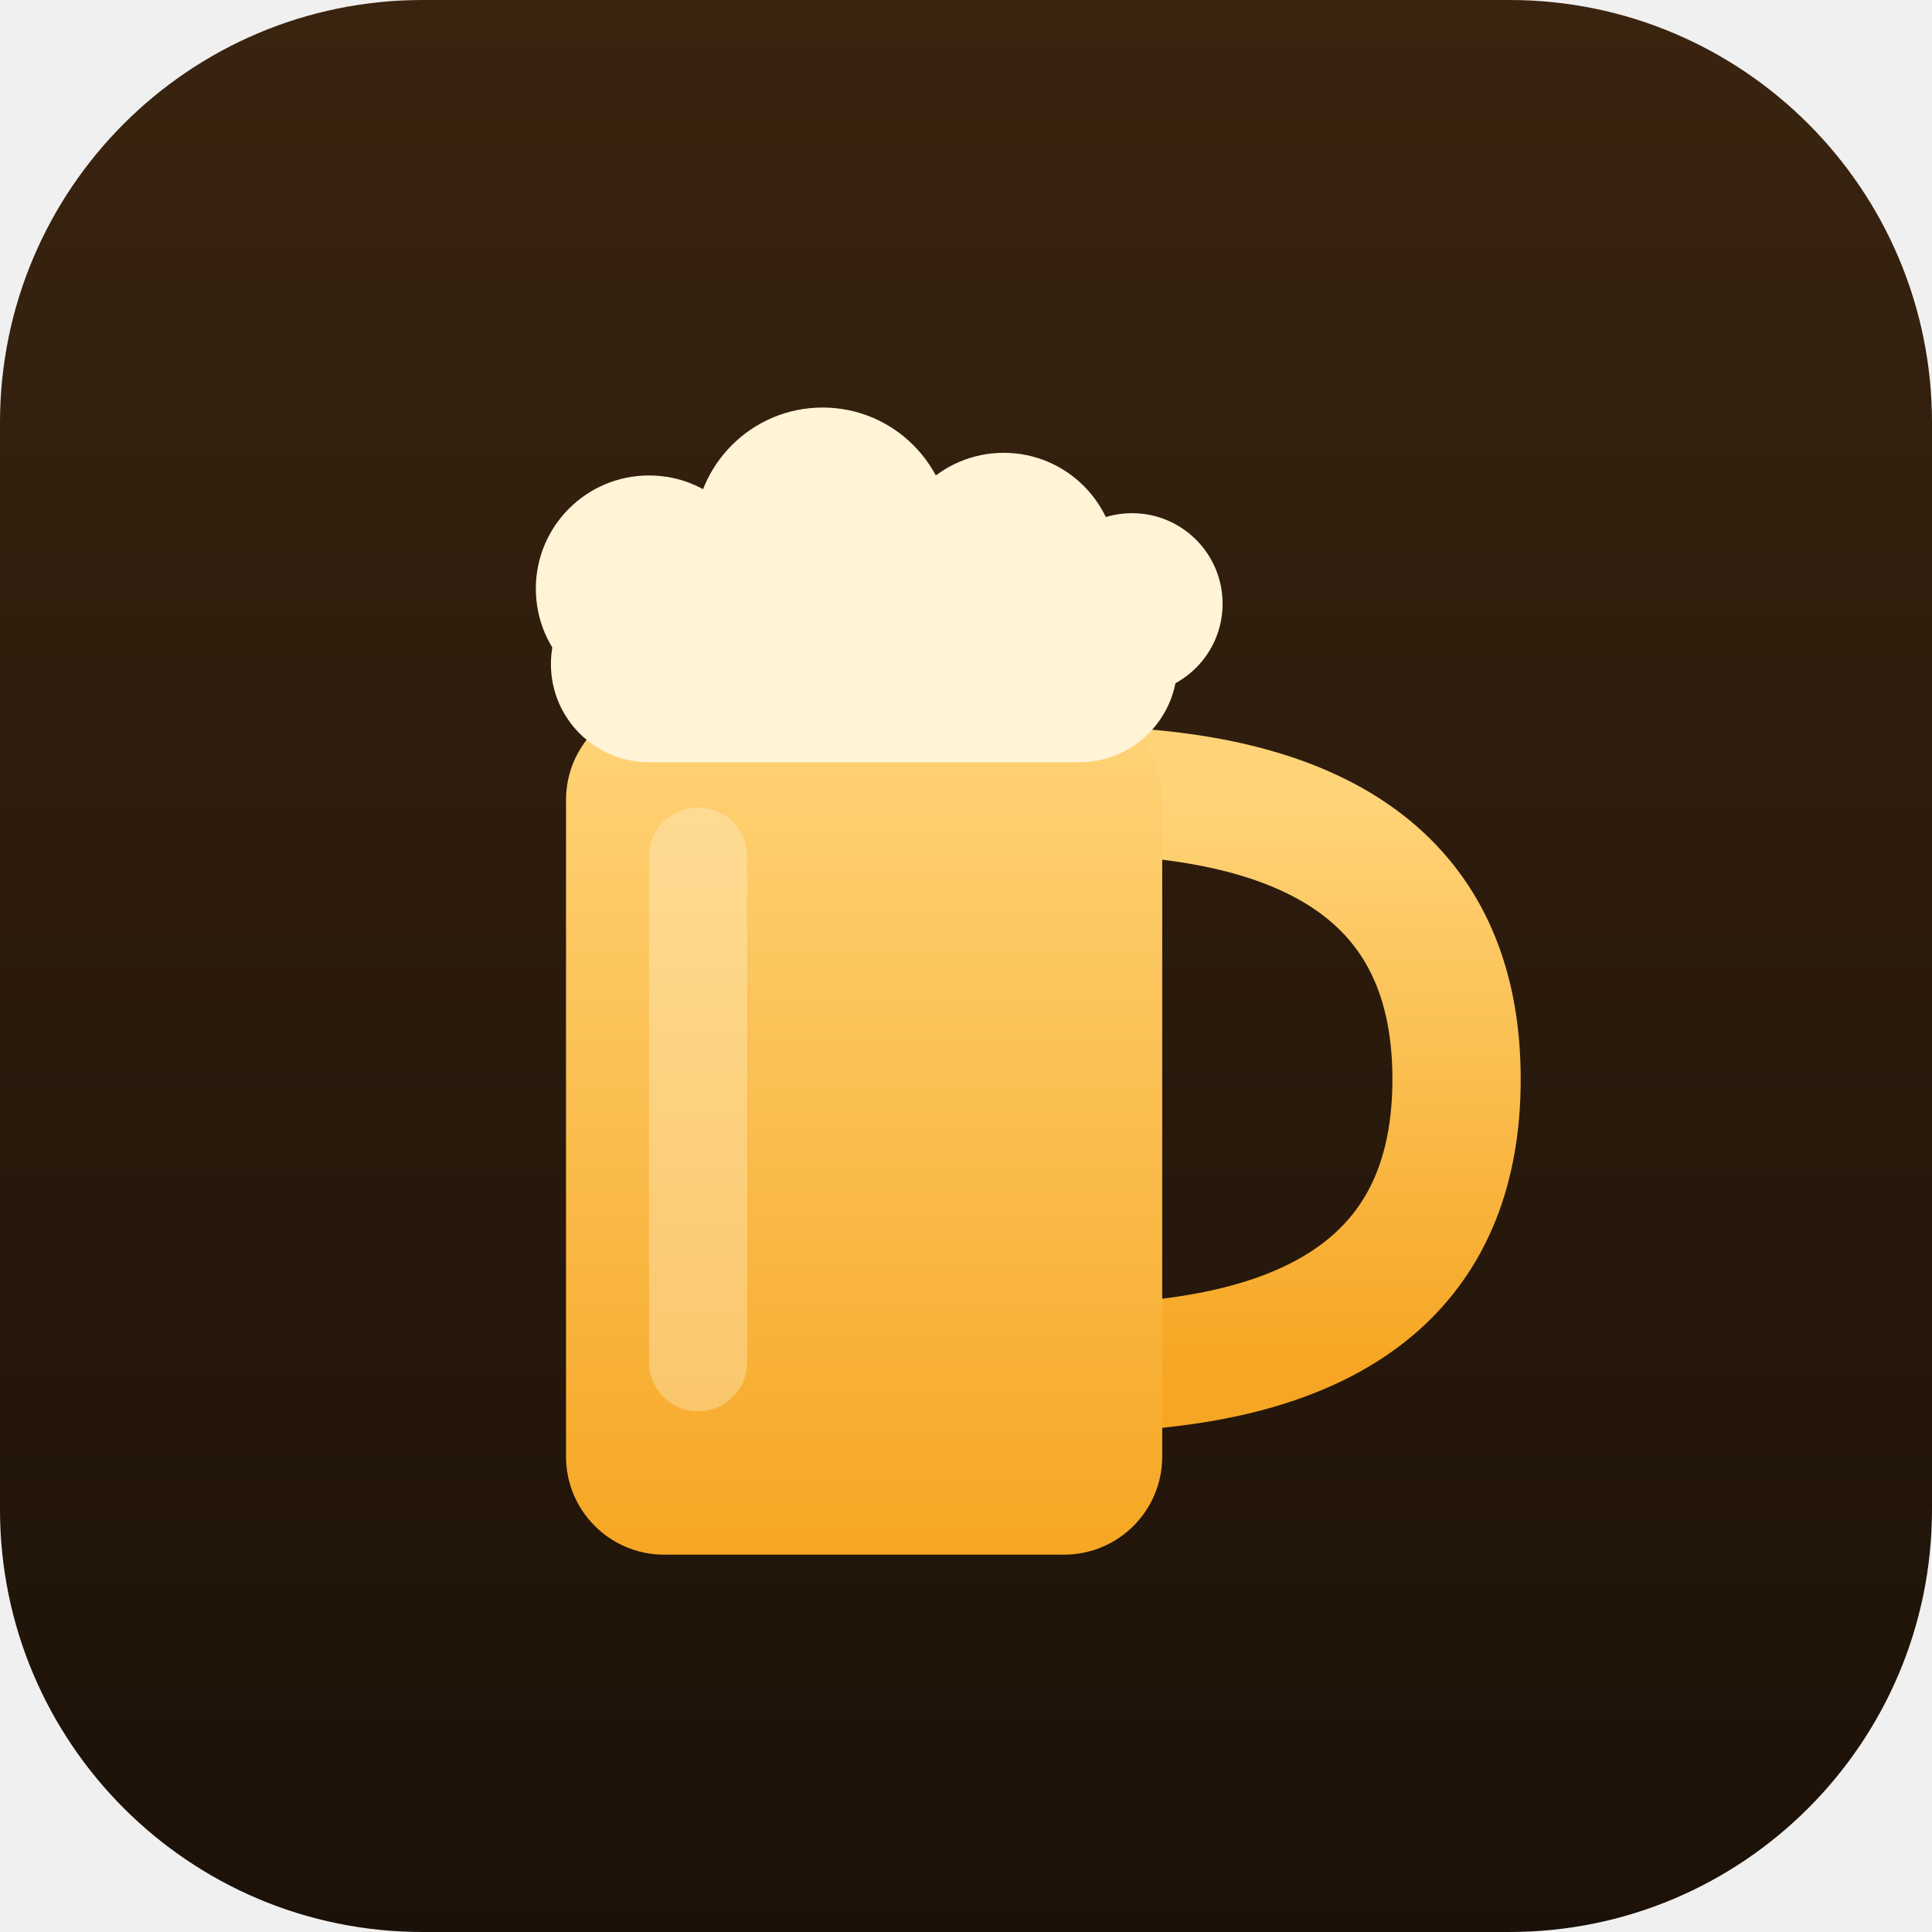
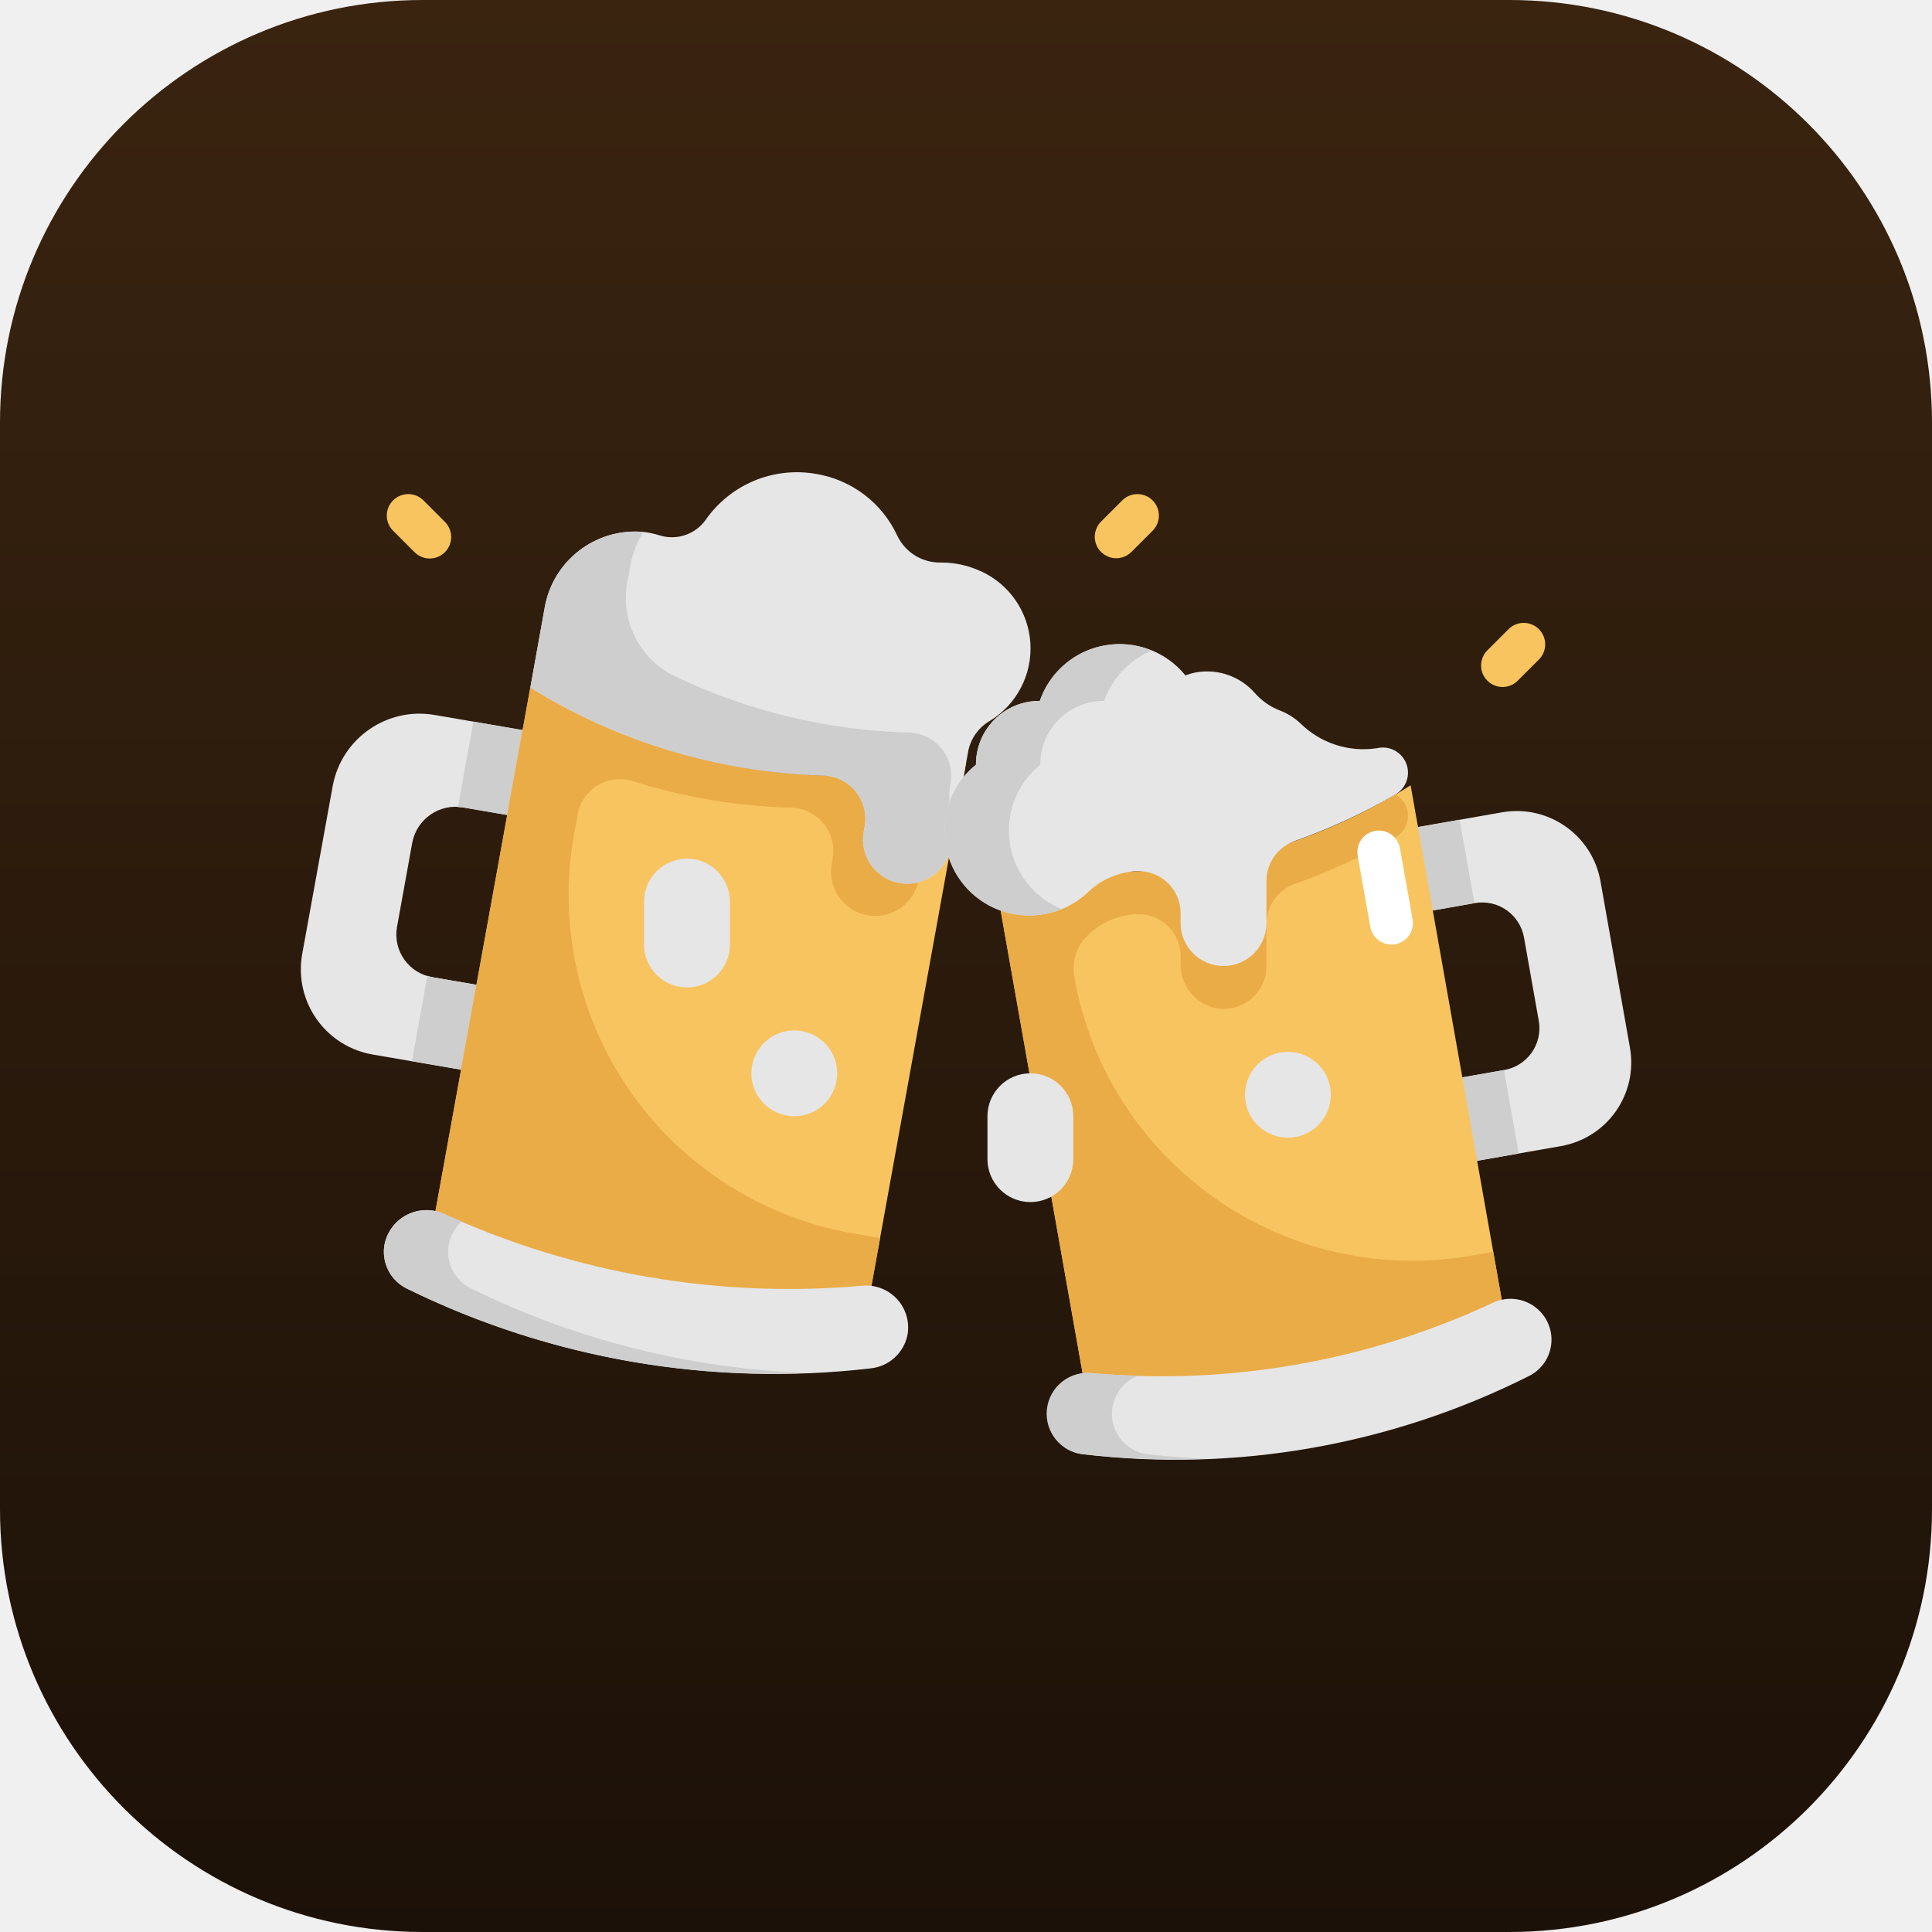
<svg xmlns="http://www.w3.org/2000/svg" viewBox="0 0 512 512" width="512" height="512">
  <defs>
    <linearGradient id="bg" x1="0" y1="0" x2="0" y2="1">
      <stop offset="0" stop-color="#3a2410" />
      <stop offset="1" stop-color="#1c1108" />
    </linearGradient>
-     <linearGradient id="beer" x1="0" y1="0" x2="0" y2="1">
-       <stop offset="0" stop-color="#ffd479" />
-       <stop offset="1" stop-color="#f6a623" />
-     </linearGradient>
  </defs>
  <rect width="512" height="512" rx="112" fill="url(#bg)" />
-   <path d="M300 210 q86 6 86 76 t-86 76" fill="none" stroke="url(#beer)" stroke-width="34" stroke-linecap="round" />
-   <rect x="150" y="186" width="158" height="226" rx="26" fill="url(#beer)" />
-   <rect x="172" y="214" width="26" height="160" rx="13" fill="#fff4d6" opacity=".35" />
-   <g fill="#fff4d6">
-     <rect x="146" y="150" width="166" height="52" rx="26" />
-     <circle cx="172" cy="156" r="30" />
-     <circle cx="218" cy="142" r="34" />
-     <circle cx="266" cy="150" r="30" />
-     <circle cx="300" cy="160" r="24" />
-   </g>
+   <svg x="74" y="74" width="364" height="364" viewBox="0 0 64 64">
+     <g data-name="Layer 31">
+       <path d="m62.939 35.818-1.377-7.777a3.965 3.965 0 0 0 -4.595-3.2l-5.859 1.028.689 3.888 3.903-.687a1.981 1.981 0 0 1 2.3 1.6l.689 3.888a1.975 1.975 0 0 1 -1.609 2.287l-3.906.686.689 3.888 5.859-1.028a3.951 3.951 0 0 0 3.217-4.573z" fill="#e6e6e6" />
+       <path d="m51.797 29.755 3.893-.683-.689-3.888-3.893.683z" fill="#cecece" />
+       <path d="m57.067 36.849-3.893.683.689 3.888 3.893-.683z" fill="#cecece" />
+       <path d="m11.22 33.225-4.063-.7a2.014 2.014 0 0 1 -1.673-2.325l.716-3.957a2.057 2.057 0 0 1 2.39-1.629l4.063.7.716-3.957-6.094-1.048a4.116 4.116 0 0 0 -4.775 3.259l-1.437 7.913a4.029 4.029 0 0 0 3.347 4.654l6.09 1.046z" fill="#e6e6e6" />
+       <path d="m11.22 33.225-4.063-.7a1.956 1.956 0 0 1 -.255-.07l-.721 3.982 4.323.742z" fill="#cecece" />
+       <path d="m12.653 25.312.716-3.957-4.322-.742-.721 3.987a2.144 2.144 0 0 1 .264.019z" fill="#cecece" />
+       <path d="m6.86 45.735 20.313 3.488 4.836-26.707a27.419 27.419 0 0 1 -20.309-3.488z" fill="#f8c460" />
+       <path d="m14.332 20.435q-.362-.172-.722-.356c-.642-.329-1.282-.669-1.914-1.051l-4.836 26.707 20.313 3.488.827-4.545-1.223-.211a16 16 0 0 1 -13.036-18.62l.167-.92a2 2 0 0 1 2.584-1.538 26.435 26.435 0 0 0 7.3 1.231 2.026 2.026 0 0 1 2 2.35l-.036.2a2.061 2.061 0 1 0 4.043.8l.717-3.957.1-.548a1.9 1.9 0 0 1 .325-.757 27.143 27.143 0 0 1 -16.609-2.273z" fill="#eaac47" />
+       <path d="m5.948 47.032a38.814 38.814 0 0 0 21.627 3.714 1.955 1.955 0 0 0 1.705-1.587 1.957 1.957 0 0 0 -2.139-2.259 38.679 38.679 0 0 1 -19.435-3.336 1.993 1.993 0 0 0 -2.8 1.409 1.91 1.91 0 0 0 1.042 2.059z" fill="#e6e6e6" />
+       <path d="m8.948 47.032a1.911 1.911 0 0 1 -1.048-2.059 1.882 1.882 0 0 1 .613-1.073c-.268-.115-.539-.215-.807-.336a1.994 1.994 0 0 0 -2.8 1.41 1.911 1.911 0 0 0 1.044 2.059 38.665 38.665 0 0 0 18.668 3.932 38.7 38.7 0 0 1 -15.67-3.933z" fill="#cecece" />
+       <path d="m57.366 49.826-19.53 3.428-4.648-26.246a25.874 25.874 0 0 0 19.529-3.428z" fill="#f8c460" />
+       <path d="m56.567 45.317-1 .175a16 16 0 0 1 -18.517-12.969v-.032a2.134 2.134 0 0 1 .624-1.923l.016-.015a3.429 3.429 0 0 1 2.228-.967h.053a1.953 1.953 0 0 1 2.029 1.949v.358a2.075 2.075 0 0 0 1.664 2.08 2 2 0 0 0 2.336-1.973v-1.946a1.972 1.972 0 0 1 1.3-1.871 27.408 27.408 0 0 0 4.719-2.183 1.17 1.17 0 0 0 .557-1.214 1.146 1.146 0 0 0 -.565-.786 25.618 25.618 0 0 1 -16.076 3.442c-.206-.022-.413-.052-.62-.079-.7-.094-1.412-.2-2.127-.35l4.648 26.246 19.53-3.428z" fill="#eaac47" />
+       <path d="m58.243 51.1a36.622 36.622 0 0 1 -20.793 3.65 1.894 1.894 0 0 1 -1.638-1.559 1.9 1.9 0 0 1 2.055-2.219 36.474 36.474 0 0 0 18.685-3.28 1.911 1.911 0 0 1 2.7 1.385 1.89 1.89 0 0 1 -1.009 2.023z" fill="#e6e6e6" />
+       <path d="m40.45 54.75a1.9 1.9 0 0 1 -.42-3.662c-.718-.021-1.438-.055-2.163-.116a1.9 1.9 0 0 0 -.417 3.778 38.3 38.3 0 0 0 5.743.214q-1.362-.058-2.743-.214z" fill="#cecece" />
+       <path d="m32.674 13.6a4.335 4.335 0 0 0 -1.835-.4 2.194 2.194 0 0 1 -2.03-1.229 5.086 5.086 0 0 0 -3.792-2.9 5.178 5.178 0 0 0 -5.152 2.148 1.933 1.933 0 0 1 -2.168.708 4.065 4.065 0 0 0 -.784-.159 4.279 4.279 0 0 0 -4.544 3.535l-.669 3.725a27.381 27.381 0 0 0 13.585 4.092 2.026 2.026 0 0 1 2 2.35l-.036.2a2.061 2.061 0 1 0 4.043.8l.717-3.957.1-.548a2.093 2.093 0 0 1 1-1.384 3.955 3.955 0 0 0 -.429-6.983z" fill="#e6e6e6" />
+       <path d="m31.249 23.669.036-.2a2.026 2.026 0 0 0 -2-2.35 26.836 26.836 0 0 1 -10.774-2.583 4.043 4.043 0 0 1 -2.3-4.367l.156-.861a4.358 4.358 0 0 1 .595-1.524c-.017 0-.033-.009-.051-.011a4.278 4.278 0 0 0 -4.544 3.535l-.667 3.72a27.381 27.381 0 0 0 13.585 4.092 2.026 2.026 0 0 1 2 2.35l-.036.2a2.061 2.061 0 1 0 4.043.8l.237-1.306a2.162 2.162 0 0 1 -.28-1.495z" fill="#cecece" />
+       <g fill="#e6e6e6">
+         <rect height="6" rx="2" width="4" x="33" y="37" />
+         <rect height="6" rx="2" width="4" x="17" y="27" />
+         <path d="m52.576 22.784a1.172 1.172 0 0 0 -1.357-.946l-.084.015a4.178 4.178 0 0 1 -3.557-1.163 3 3 0 0 0 -.96-.6 2.981 2.981 0 0 1 -1.157-.806 2.956 2.956 0 0 0 -2.737-.966 2.989 2.989 0 0 0 -.5.142 3.939 3.939 0 0 0 -6.784 1.191 2.993 2.993 0 0 0 -.523.039 2.958 2.958 0 0 0 -2.45 2.932 3.913 3.913 0 0 0 -1.456 2.811 3.966 3.966 0 0 0 4.651 4.149 3.9 3.9 0 0 0 2-1 3.528 3.528 0 0 1 2.258-1h.045a1.955 1.955 0 0 1 2.035 1.953v.465a2 2 0 0 0 2 2 2 2 0 0 0 2-2v-1.946a1.971 1.971 0 0 1 1.3-1.871 27.408 27.408 0 0 0 4.719-2.183 1.17 1.17 0 0 0 .557-1.216z" />
+       </g>
+       <path d="m34.006 25.433a3.913 3.913 0 0 1 1.456-2.811 2.958 2.958 0 0 1 2.45-2.932 2.993 2.993 0 0 1 .523-.039 3.959 3.959 0 0 1 2.222-2.346 3.923 3.923 0 0 0 -5.222 2.346 2.993 2.993 0 0 0 -.523.039 2.958 2.958 0 0 0 -2.45 2.932 3.913 3.913 0 0 0 -1.456 2.811 3.931 3.931 0 0 0 5.447 3.909 3.957 3.957 0 0 1 -2.447-3.909z" fill="#cecece" />
+       <circle cx="24" cy="37" fill="#e6e6e6" r="2" />
+       <circle cx="47" cy="38" fill="#e6e6e6" r="2" />
+       <path d="m6.293 12.707a1 1 0 1 0 1.414-1.414l-1-1a1 1 0 0 0 -1.414 1.414z" fill="#f8c460" />
+       <path d="m39 13a1 1 0 0 0 .707-.293l1-1a1 1 0 0 0 -1.414-1.414l-1 1a1 1 0 0 0 .707 1.707z" fill="#f8c460" />
+       <path d="m57 19a1 1 0 0 0 .707-.293l1-1a1 1 0 0 0 -1.414-1.414l-1 1a1 1 0 0 0 .707 1.707z" fill="#f8c460" />
+       <path d="m51.822 31a1 1 0 0 1 -.984-.826l-.587-3.311a1 1 0 0 1 1.97-.348l.587 3.311a1 1 0 0 1 -.808 1.159 1.052 1.052 0 0 1 -.178.015z" fill="#fff" />
+     </g>
+   </svg>
</svg>
